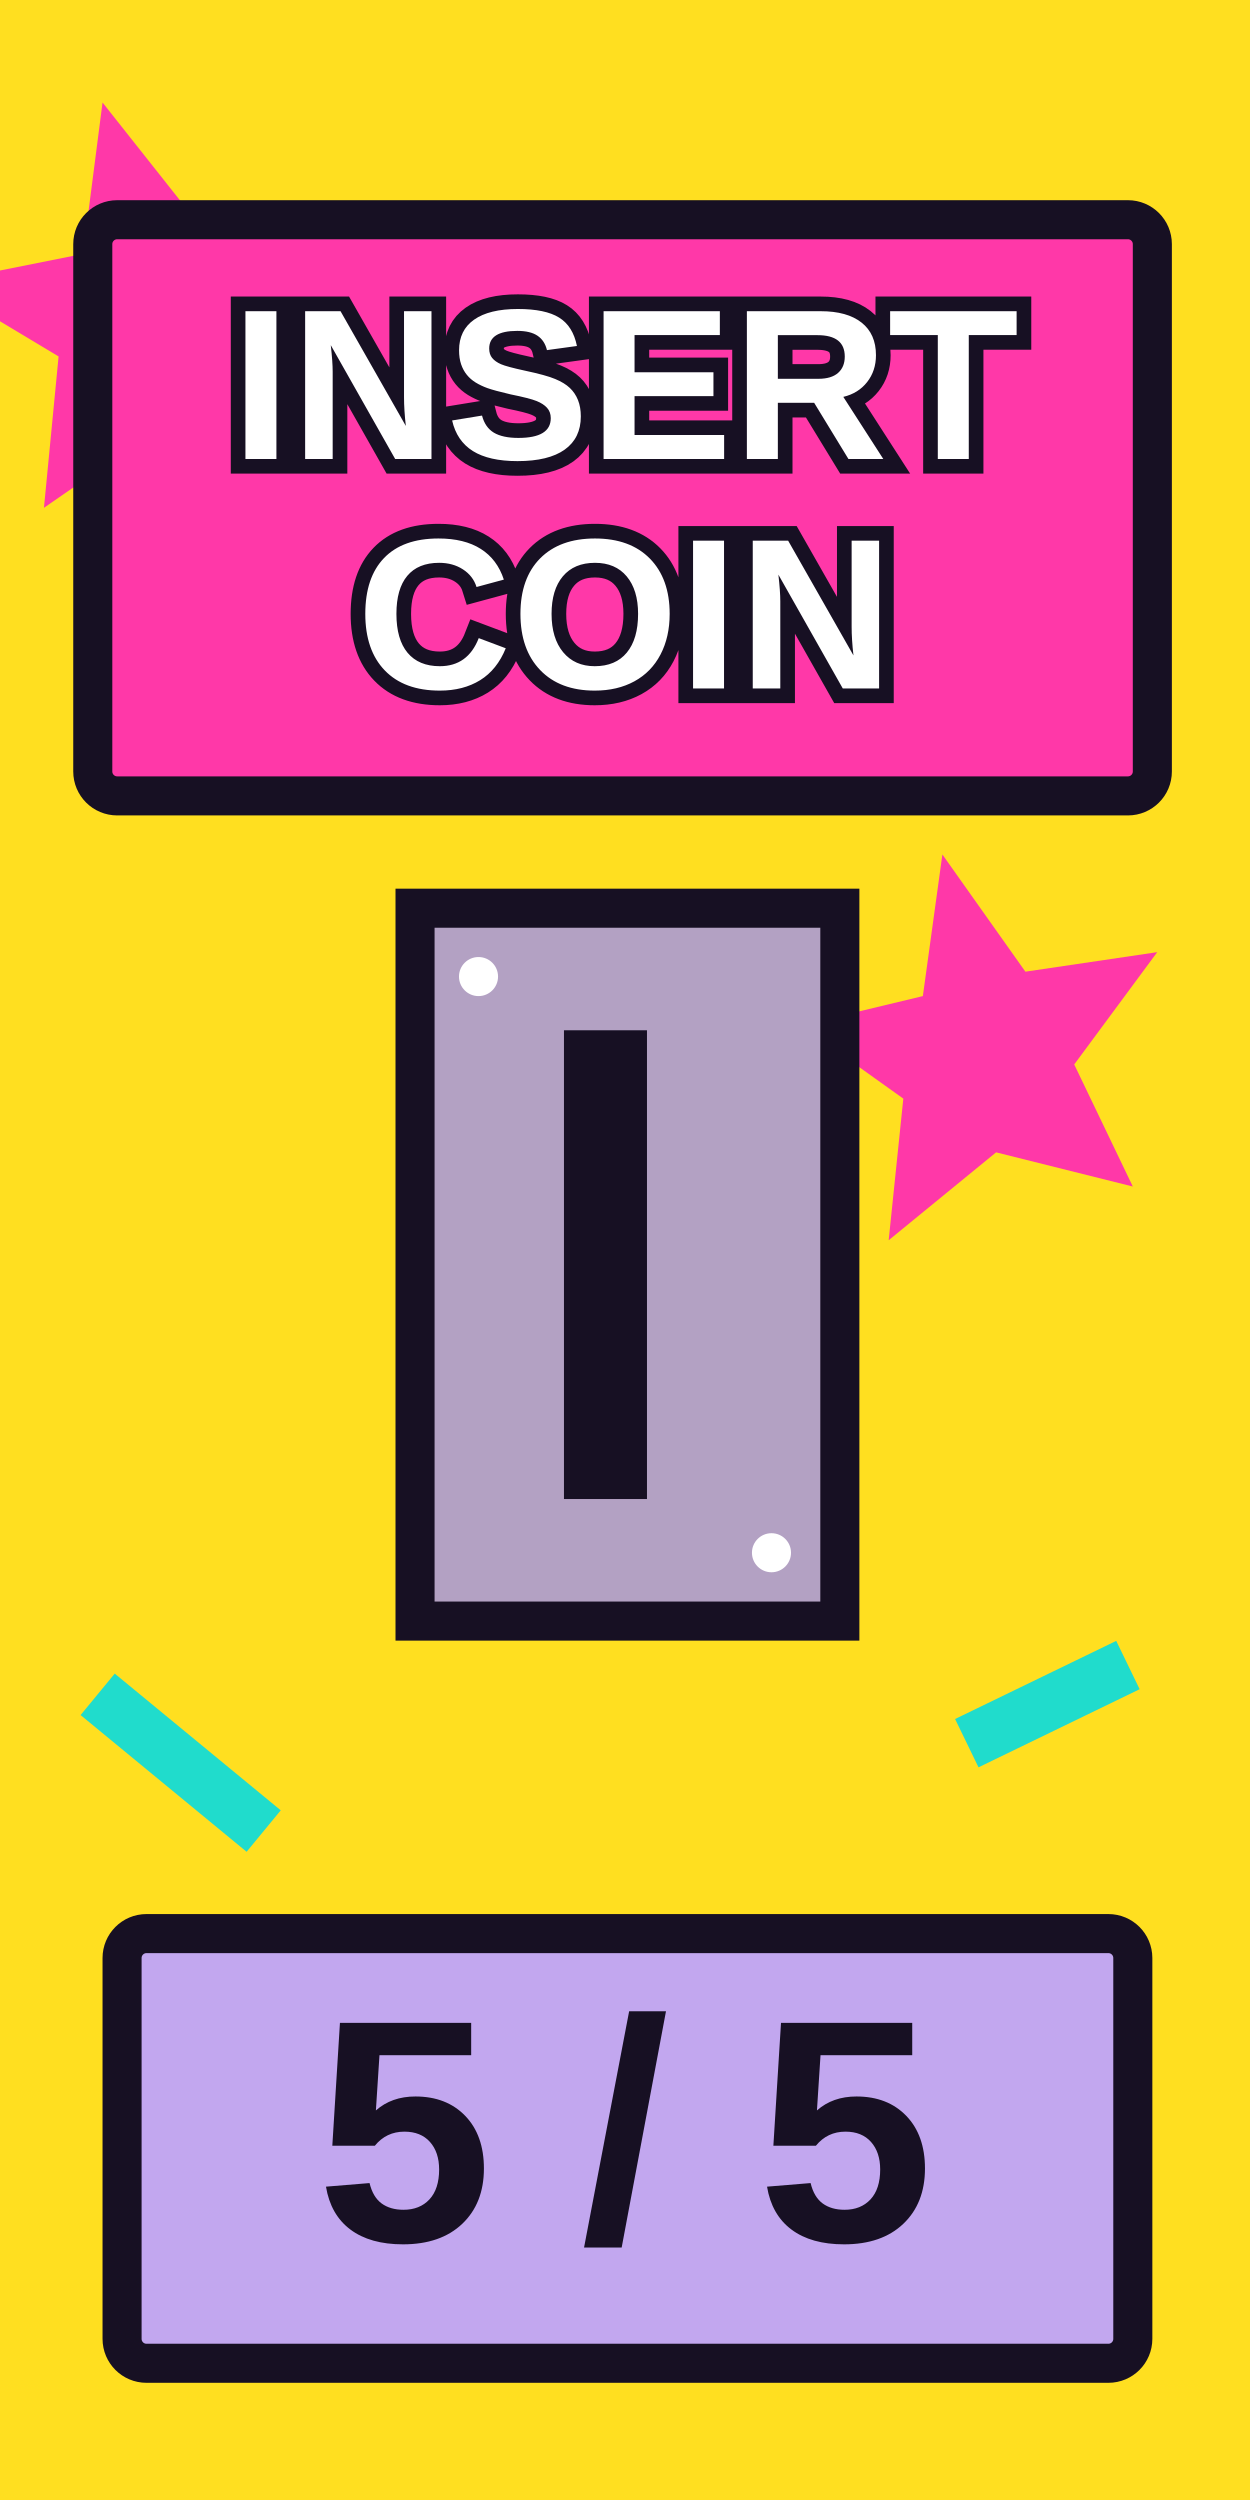
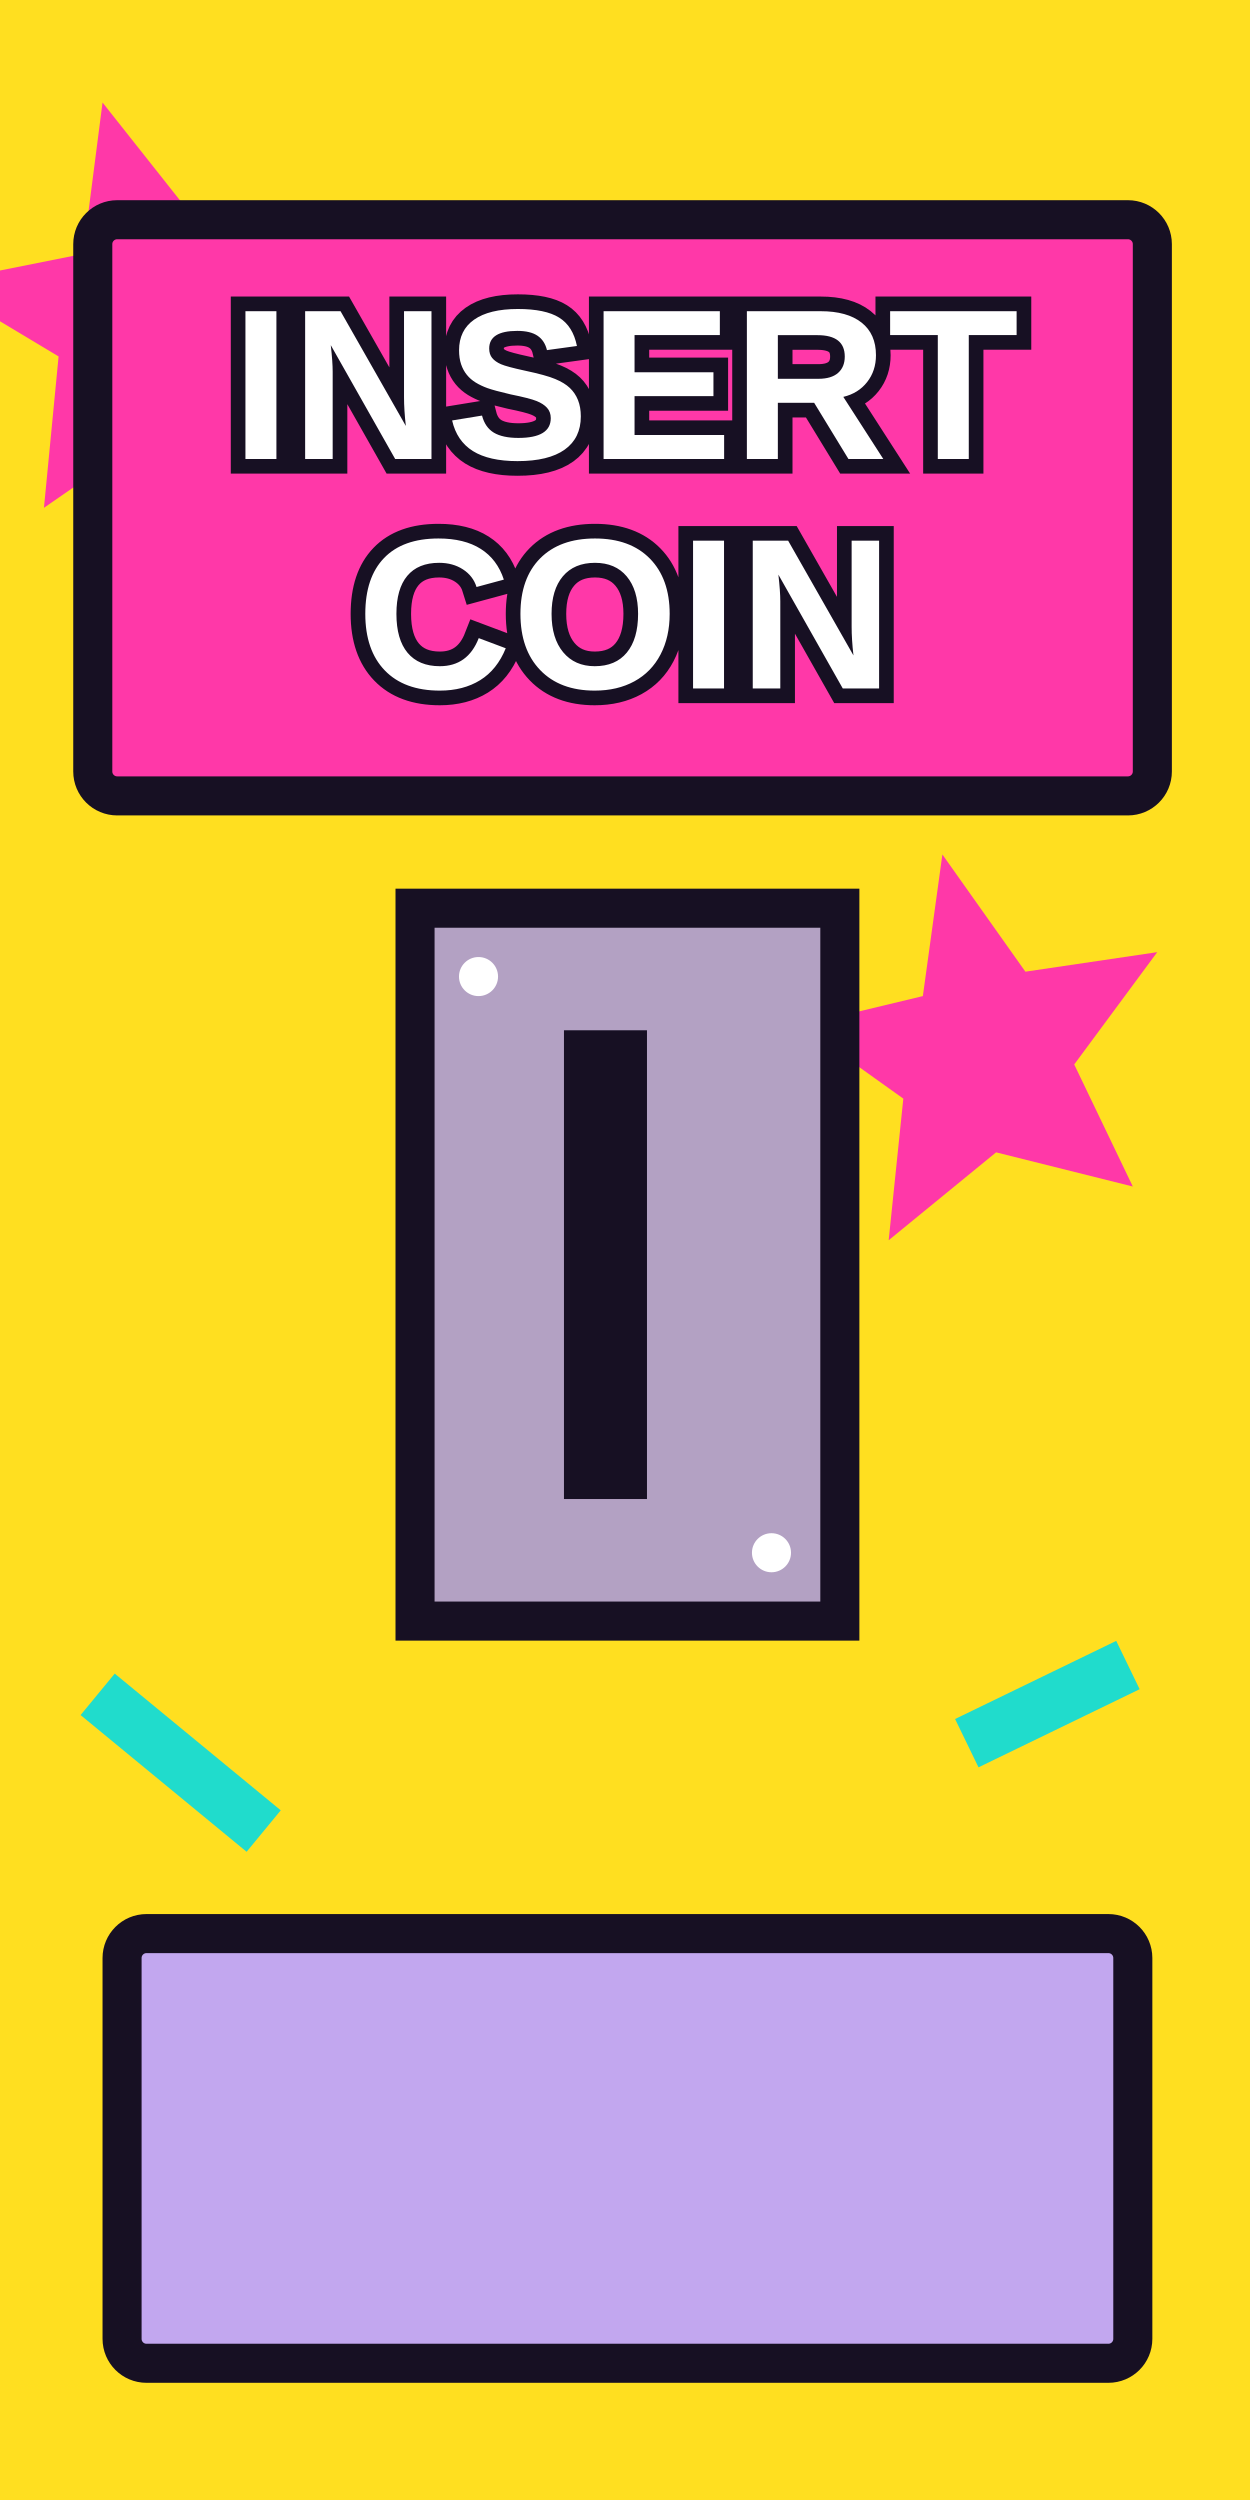
<svg xmlns="http://www.w3.org/2000/svg" width="256" height="512" viewBox="0 0 256 512">
  <rect width="256" height="512" fill="#ffdf20" />
  <path d="m21 21 19 24 30-2-18 25 11 28-28-10L9 104l3-31-25-15 30-6zM193 175l17 24 27-4-17 23 12 25-28-7-22 18 3-29-21-15 25-6z" fill="#ff38a8" />
  <rect x="19" y="45" width="217" height="118" rx="5" fill="#ff38a8" stroke="#171023" stroke-width="8" />
  <g font-family="Arial Black,Arial,sans-serif" font-weight="900" font-size="44" text-anchor="middle" fill="white" stroke="#171023" stroke-width="6" paint-order="stroke">
    <text x="128" y="94">INSERT</text>
    <text x="128" y="141">COIN</text>
  </g>
  <rect x="85" y="186" width="87" height="146" fill="#b3a1c3" stroke="#171023" stroke-width="8" />
  <path d="M124 211v96" stroke="#171023" stroke-width="17" />
  <circle cx="98" cy="200" r="4" fill="white" />
  <circle cx="158" cy="318" r="4" fill="white" />
  <rect x="25" y="396" width="207" height="88" rx="5" fill="#c2a7ef" stroke="#171023" stroke-width="8" />
-   <text x="128" y="459" text-anchor="middle" font-family="Arial Black,Arial,sans-serif" font-weight="900" font-size="65" fill="#171023">5 / 5</text>
  <path d="m20 347 34 28m144-18 33-16" stroke="#20dccc" stroke-width="11" />
</svg>
